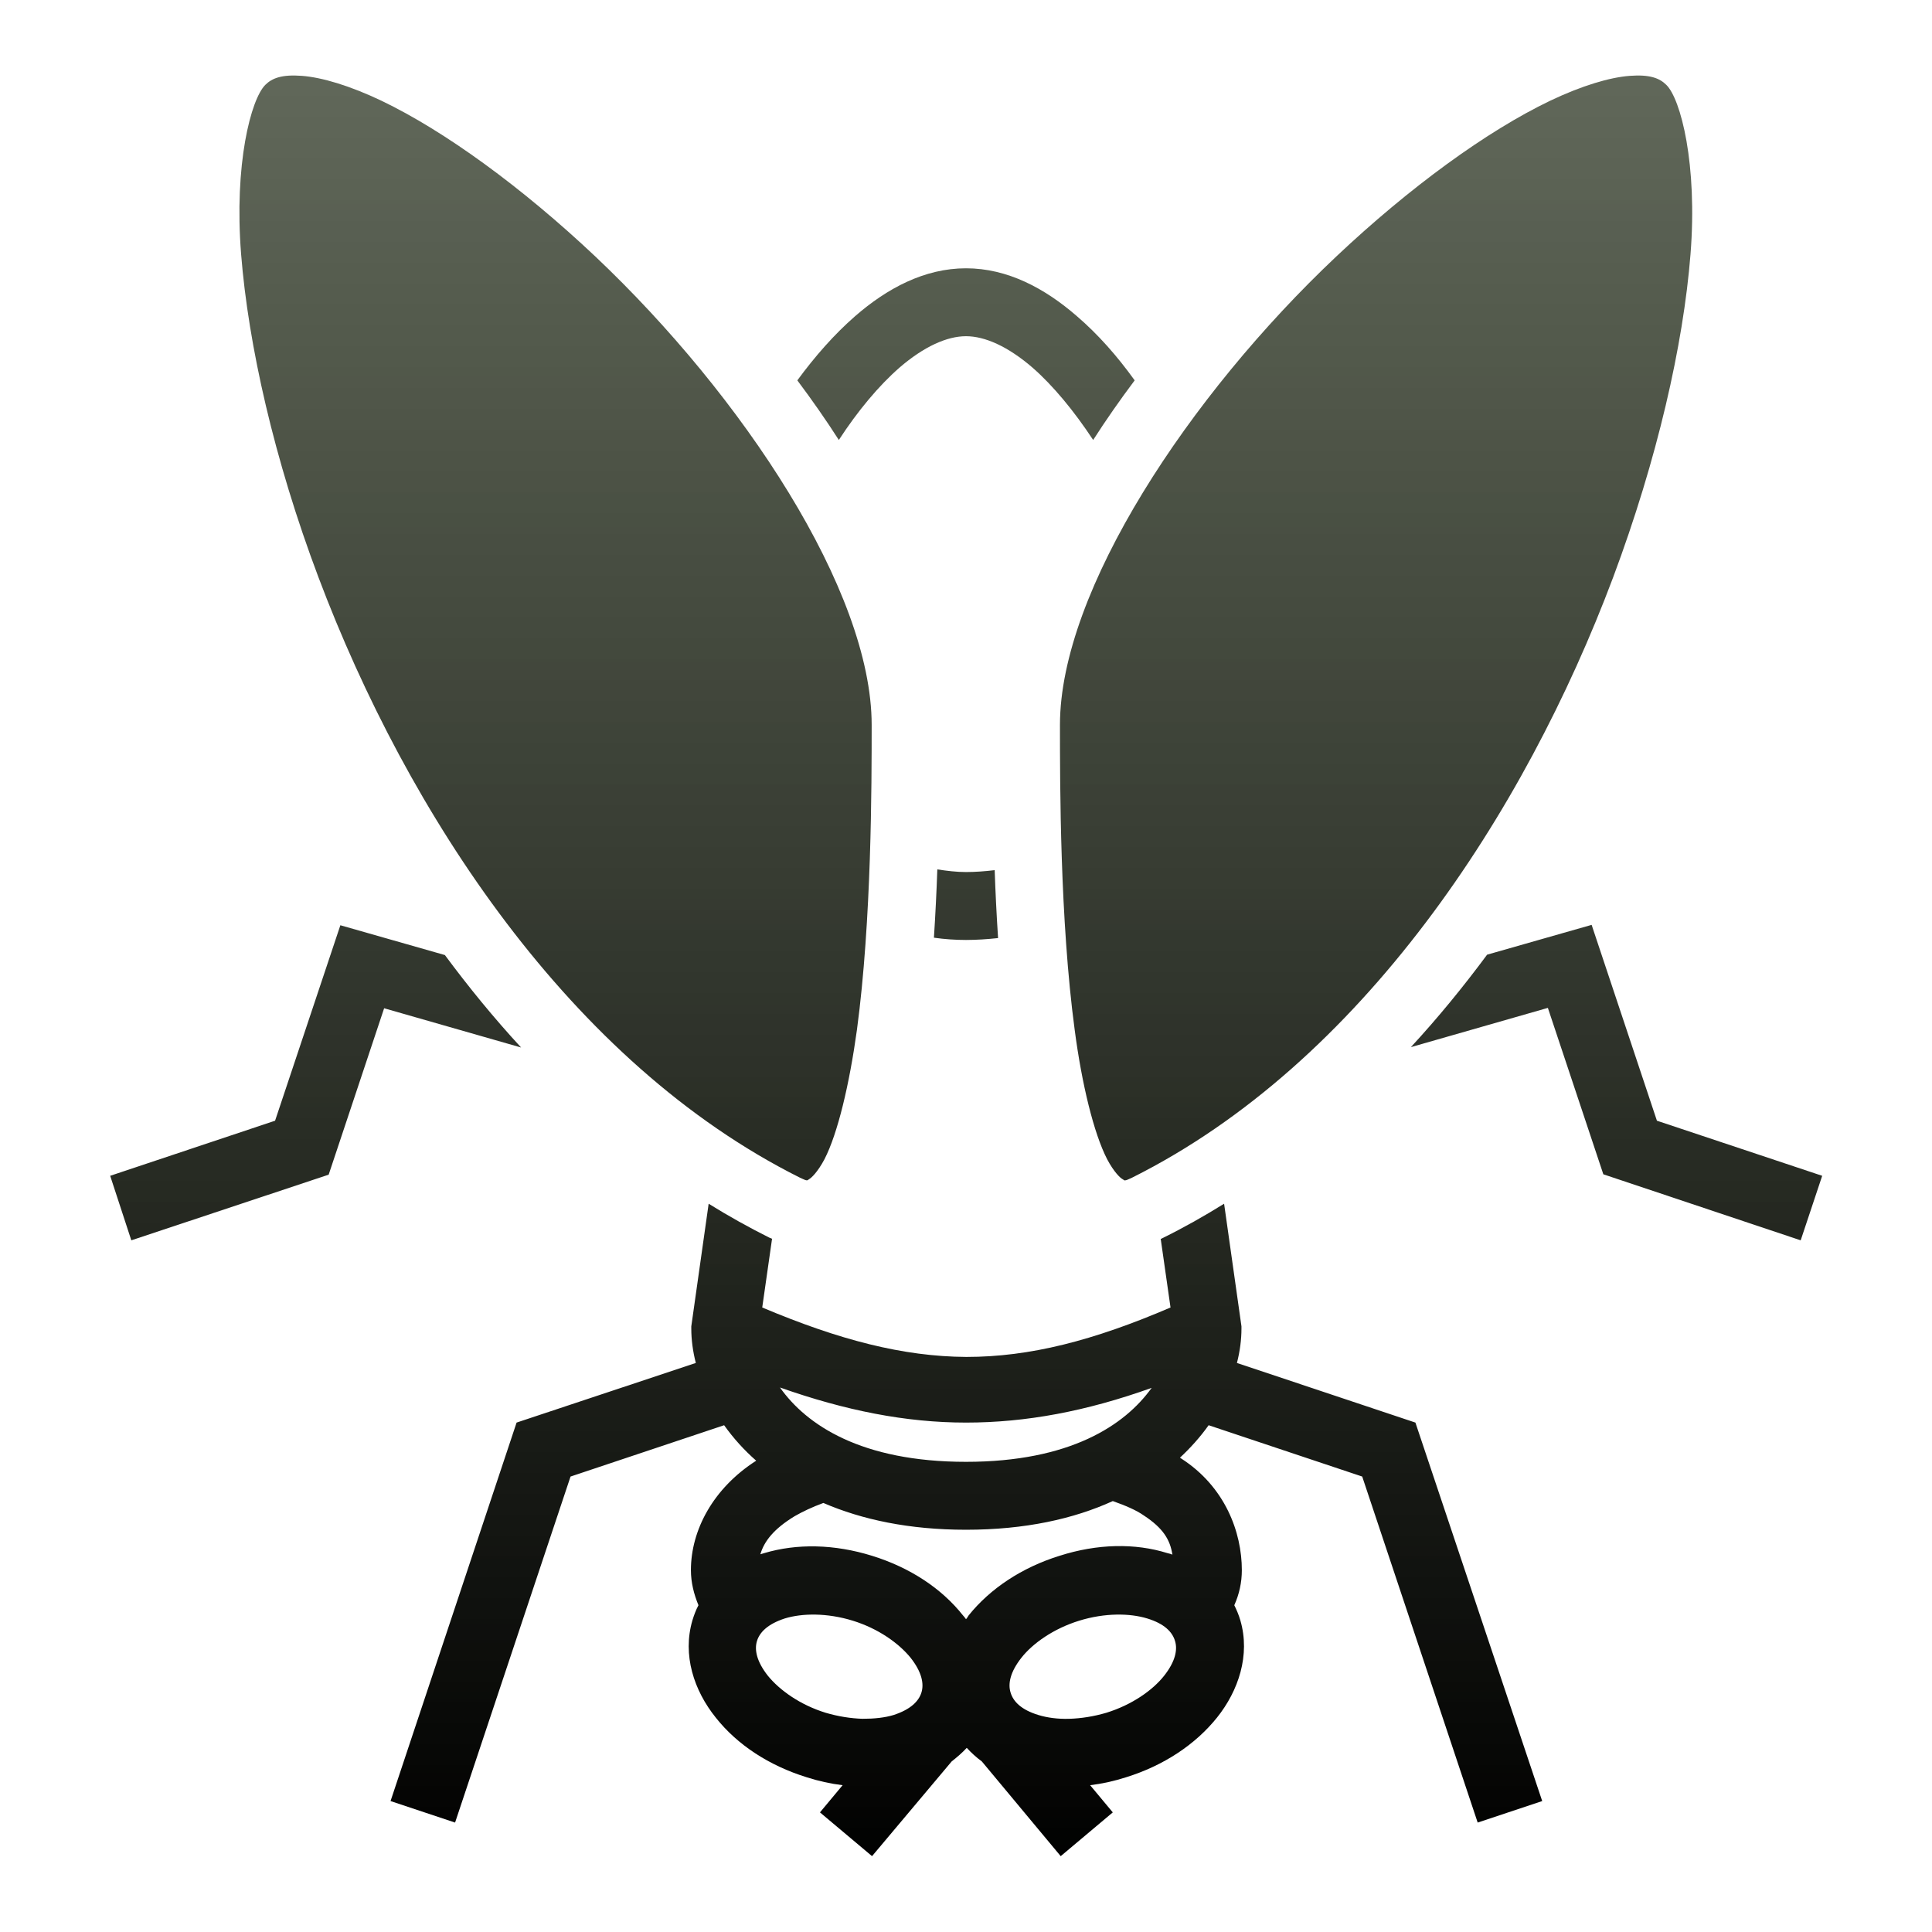
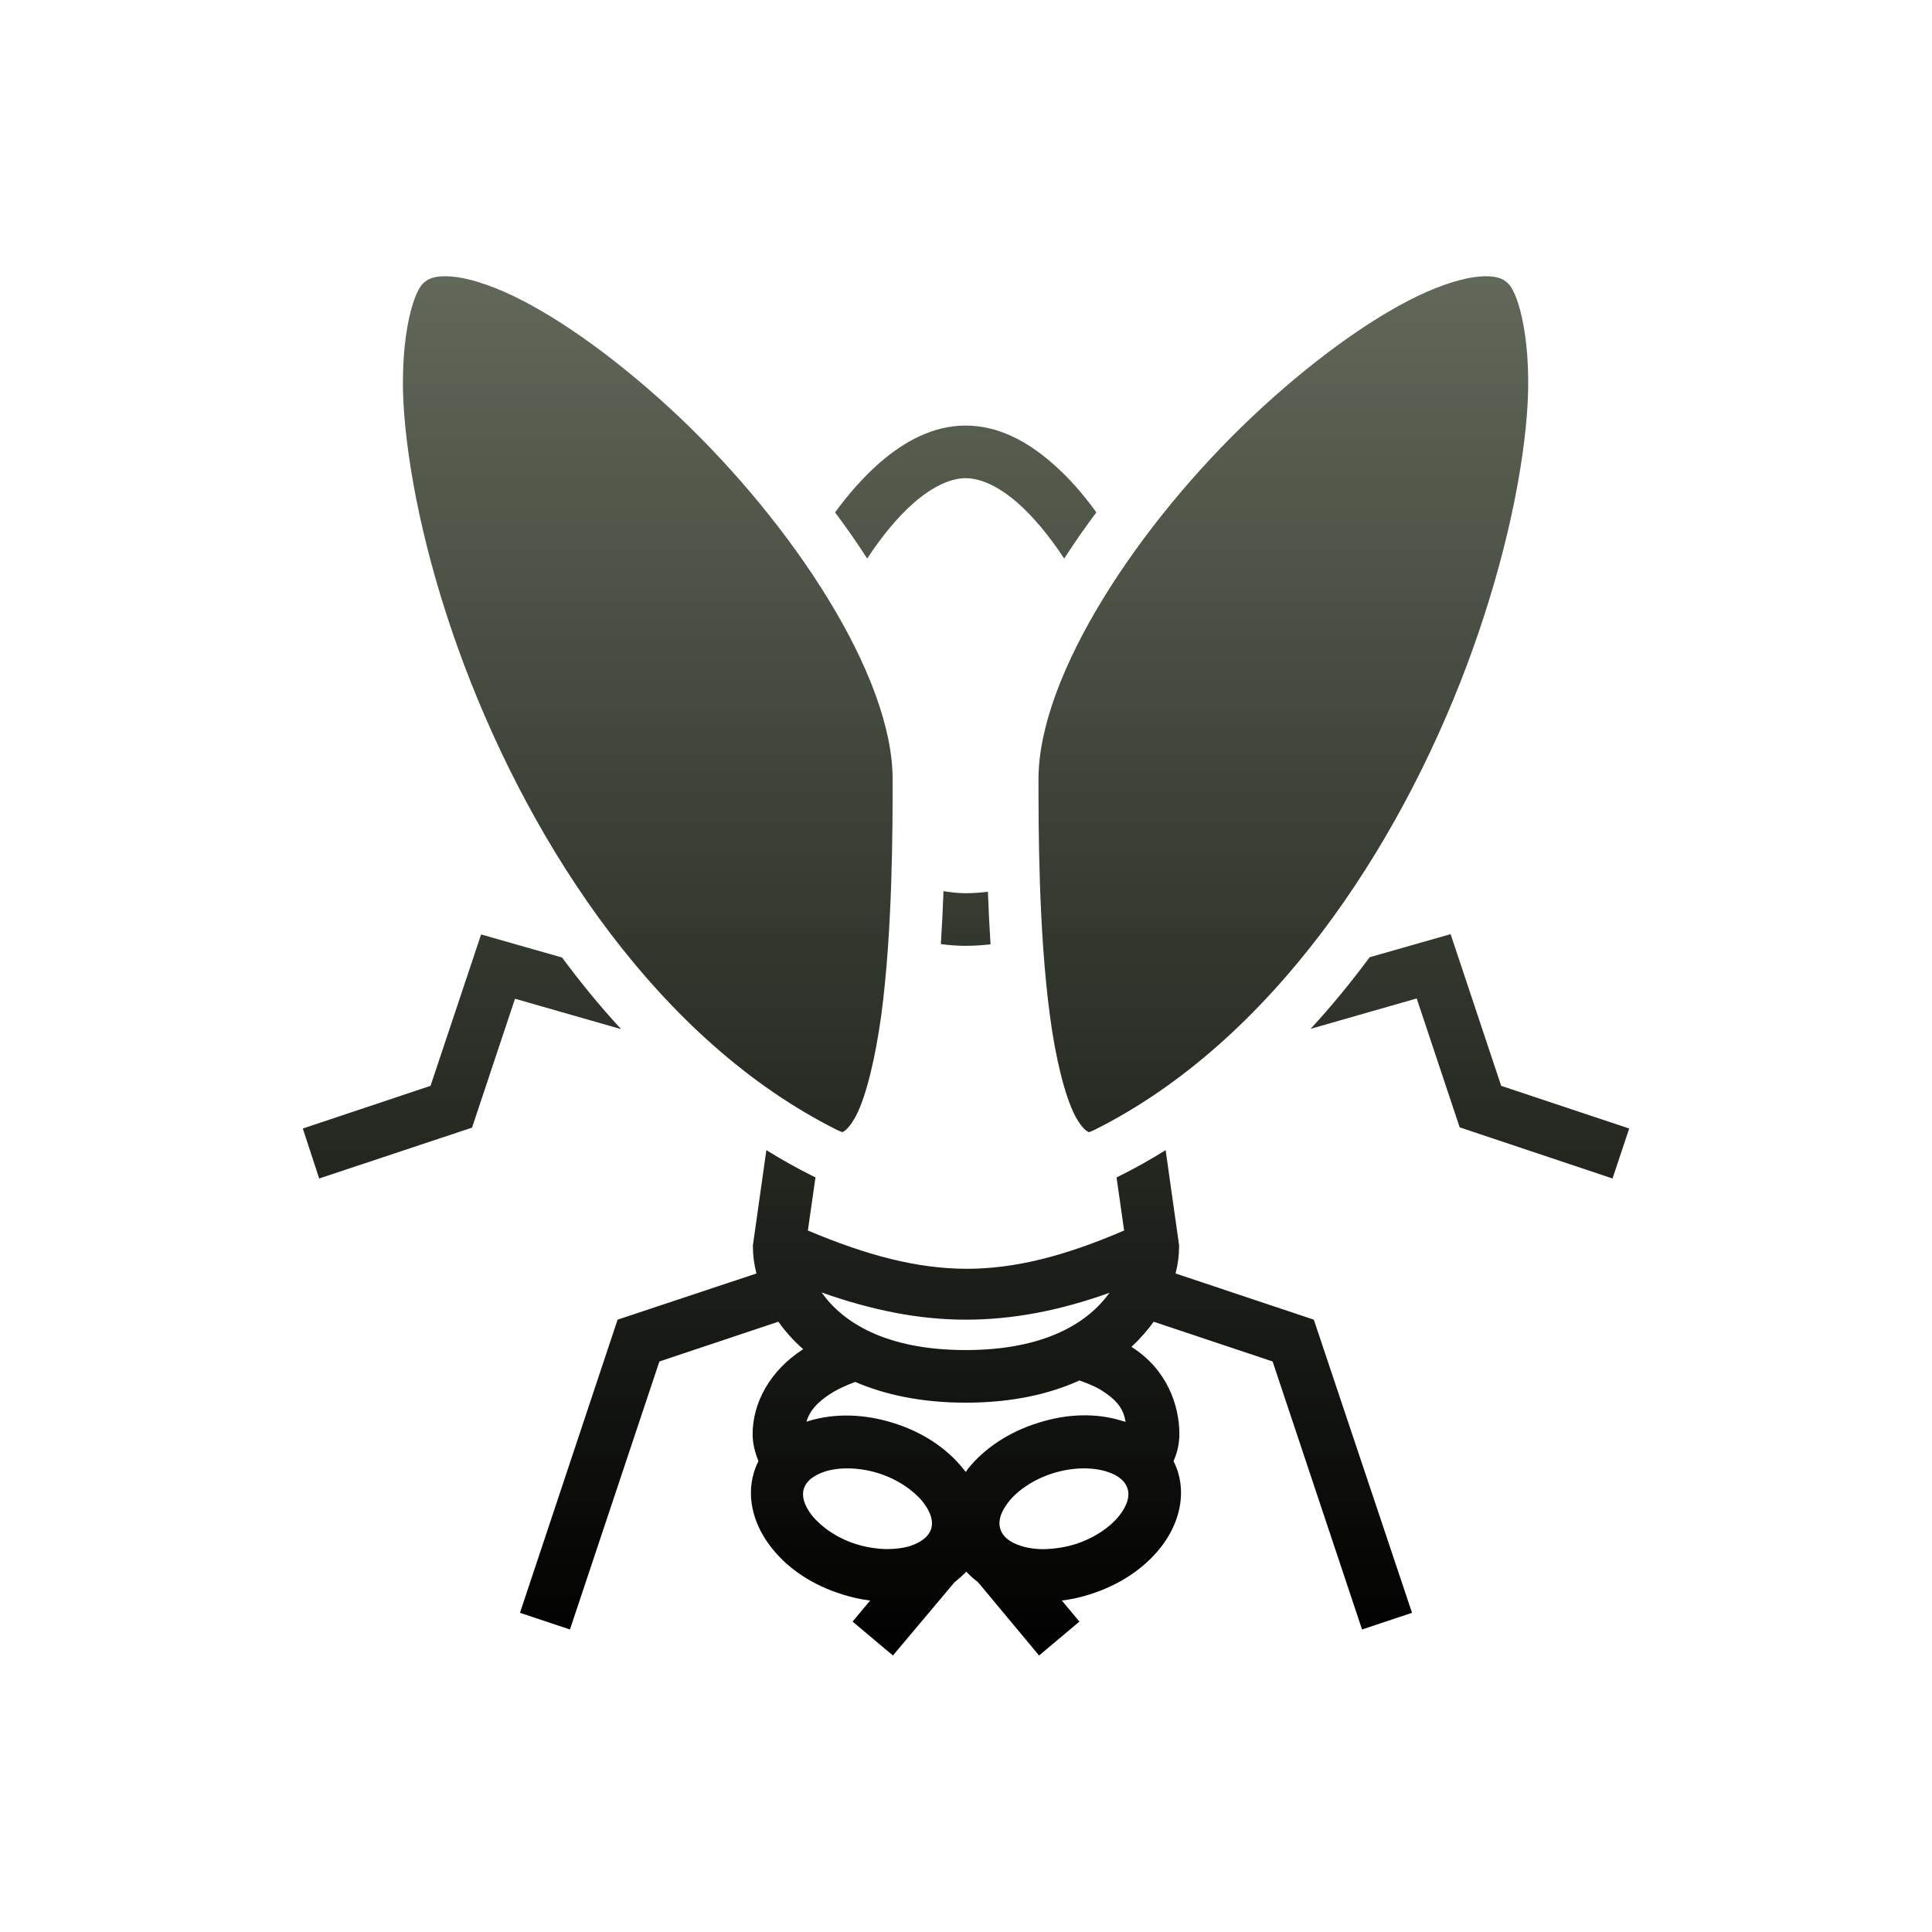
- <svg xmlns="http://www.w3.org/2000/svg" version="1.1" id="Layer_1" x="0px" y="0px" viewBox="0 0 512 512" style="enable-background:new 0 0 512 512;" xml:space="preserve">
+ <svg xmlns="http://www.w3.org/2000/svg" version="1.1" id="Layer_1" x="0px" y="0px" viewBox="0 0 661 661" style="enable-background:new 0 0 661 661;" xml:space="preserve">
  <style type="text/css">
	.st0{fill:url(#SVGID_1_);}
</style>
  <g transform="translate(0,0)">
-     <linearGradient id="SVGID_1_" gradientUnits="userSpaceOnUse" x1="-700.951" y1="796.4" x2="-700.951" y2="795.4" gradientTransform="matrix(-453.691 0 0 471.8903 -317758.969 -375321.625)">
+     <linearGradient id="SVGID_1_" gradientUnits="userSpaceOnUse" x1="-1313.461" y1="72.997" x2="-1313.461" y2="73.997" gradientTransform="matrix(-453.691 0 0 -471.8903 -595575.188 35012.926)">
      <stop offset="0" style="stop-color:#000000" />
      <stop offset="1" style="stop-color:#0F1A04;stop-opacity:0.66" />
    </linearGradient>
-     <path class="st0" d="M281.1,491.9l13.8-11.6l-6-7.2c3.2-0.4,6.4-1.1,9.5-2.1c10-3.1,18.4-8.7,24.1-15.8s8.9-16.6,6.2-25.8   c-0.4-1.4-1-2.8-1.6-4c1.3-2.9,2-6,2-9.3c0-10-4.4-22.1-16.1-29.6c-0.1-0.1-0.2-0.1-0.3-0.2c2.8-2.6,5.4-5.5,7.6-8.6l40.7,13.6   l30.6,91.7l17.1-5.7L375.1,377l-47.3-15.8c0.8-3.1,1.2-6.2,1.2-9.1v-0.6l-4.6-32.5c-5.3,3.3-10.8,6.4-16.3,9.1   c-0.2,0.1-0.3,0.2-0.5,0.2l2.6,18.2c-20.5,8.8-37.3,13.1-54.1,13.1c-16.8-0.1-33.7-4.5-54.1-13.1l2.6-18.2   c-0.2-0.1-0.3-0.2-0.5-0.2c-5.6-2.8-11-5.8-16.3-9.1l-4.6,32.5v0.6c0,2.9,0.4,6,1.2,9.1L136.9,377l-33.4,100.3l17.1,5.7l30.6-91.7   l40.7-13.6c2.5,3.5,5.3,6.6,8.5,9.4c-11.4,7.3-17.3,18.4-17.3,29c0,3.3,0.8,6.4,2,9.3c-0.7,1.3-1.2,2.7-1.6,4   c-2.7,9.2,0.4,18.6,6.2,25.8c5.7,7.2,14.1,12.7,24.1,15.8c3.1,1,6.3,1.7,9.5,2.1l-6,7.2l13.8,11.6l21.1-25.1c1.4-1.1,2.8-2.3,4-3.6   c1.2,1.3,2.5,2.5,4,3.6L281.1,491.9z M283.4,455.5c-3.1,0.1-5.9-0.3-8.2-1c-4.6-1.4-6.7-3.6-7.4-6c-0.7-2.3-0.1-5.4,2.9-9.2   c3-3.8,8.5-7.7,15.3-9.8c6.8-2.1,13.4-2,18-0.6c4.6,1.4,6.7,3.6,7.4,6c0.7,2.3,0.1,5.4-2.9,9.2c-3,3.8-8.5,7.7-15.3,9.8   C289.8,454.9,286.5,455.4,283.4,455.5L283.4,455.5z M228.6,455.5c-3.1-0.1-6.4-0.6-9.8-1.6c-6.8-2.1-12.2-6-15.3-9.8   c-3-3.8-3.6-6.9-2.9-9.2c0.7-2.3,2.8-4.5,7.4-6c4.6-1.4,11.2-1.5,18,0.6c6.8,2.1,12.2,6,15.3,9.8c3,3.8,3.6,6.9,2.9,9.2   c-0.7,2.3-2.8,4.5-7.4,6C234.5,455.2,231.7,455.5,228.6,455.5z M256,429.1c-0.3-0.4-0.5-0.7-0.8-1c-5.7-7.2-14.1-12.7-24.1-15.8   c-10-3.1-19.9-3.3-28.6-0.7c-0.3,0.1-0.7,0.2-1,0.3c1-3.4,3.5-6.7,9.1-10.1c2.1-1.2,4.6-2.4,7.6-3.5c10.2,4.4,22.7,7.1,37.8,7.1   c15.7,0,28.6-2.9,38.9-7.6c3.4,1.2,6.2,2.4,8.2,3.8c5.2,3.4,7,6.5,7.6,10.4c-0.4-0.2-0.9-0.3-1.3-0.4c-8.6-2.7-18.6-2.5-28.6,0.7   c-10,3.1-18.4,8.7-24.1,15.8C256.5,428.4,256.3,428.8,256,429.1L256,429.1z M256,387.4c-27.8,0-42.3-9.8-49.3-19.7   c17.3,6.1,33.3,9.3,49.3,9.3c15.9,0,31.9-3,49.2-9.2C298.1,377.7,283.6,387.4,256,387.4L256,387.4z M477.2,328.7l5.7-17.1   L439.1,297l-17.3-51.9l-27.7,7.9c-6.3,8.5-13,16.7-20.2,24.5l36.3-10.4l14.7,44.1L477.2,328.7z M34.8,328.7l52.3-17.4l14.7-44.1   l36.3,10.4c-7.2-7.8-13.9-16-20.2-24.5l-27.7-7.9L72.9,297l-43.7,14.6L34.8,328.7z M298.2,312.8c0.3,0,0.7-0.2,1.8-0.7   C360.8,281.7,404,215.6,427.5,153c11.7-31.3,18.6-61.6,20.5-85.6c1.9-23.9-2.6-41.2-6.4-44.9c-1.8-1.8-4.4-2.8-9.7-2.4   c-5.3,0.4-12.7,2.6-21.1,6.6c-16.7,8-37.2,22.9-56.7,41.3c-39,36.8-73.2,88.6-73.2,124.1c0,16,0,51.7,3.9,80.8   c1.9,14.5,5.1,27.5,8.6,34.3c1.8,3.4,3.5,5,4.1,5.3C297.9,312.7,297.9,312.9,298.2,312.8L298.2,312.8z M213.8,312.8   c0.3,0,0.3-0.1,0.6-0.3c0.6-0.3,2.3-1.9,4.1-5.3c3.5-6.8,6.6-19.8,8.6-34.3c3.9-29.1,3.9-64.8,3.9-80.8   c0-35.5-34.2-87.2-73.2-124.1c-19.5-18.4-40-33.3-56.7-41.3c-8.4-4-15.8-6.2-21.1-6.6c-5.3-0.4-7.9,0.6-9.7,2.4   c-3.8,3.8-8.3,21-6.4,44.9c1.9,23.9,8.7,54.3,20.5,85.6C108,215.6,151.2,281.7,212,312.1C213.1,312.6,213.5,312.8,213.8,312.8z    M256,249.1c2.8,0,5.7-0.2,8.5-0.5c-0.4-6.1-0.7-12.2-0.9-18c-2.5,0.3-5.1,0.5-7.6,0.5c-2.5,0-5-0.3-7.6-0.7   c-0.2,5.8-0.5,11.9-0.9,18.1C250.3,248.9,253.2,249.1,256,249.1L256,249.1z M289.7,116.6c3.4-5.3,7.1-10.6,11-15.8   c-4.6-6.4-9.7-12.2-15.3-17c-8.5-7.4-18.4-12.7-29.4-12.7c-11,0-20.9,5.3-29.4,12.7c-5.5,4.8-10.6,10.6-15.3,17   c3.9,5.2,7.6,10.5,11,15.8c5-7.7,10.6-14.4,16.1-19.2c6.5-5.6,12.6-8.3,17.6-8.3c5,0,11.1,2.7,17.6,8.3   C279.1,102.2,284.7,109,289.7,116.6L289.7,116.6z" />
+     <path class="st0" d="M355.5,566.4l13.8-11.6l-6-7.2c3.2-0.4,6.4-1.1,9.5-2.1c10-3.1,18.4-8.7,24.1-15.8s8.9-16.6,6.2-25.8   c-0.4-1.4-1-2.8-1.6-4c1.3-2.9,2-6,2-9.3c0-10-4.4-22.1-16.1-29.6c-0.1-0.1-0.2-0.1-0.3-0.2c2.8-2.6,5.4-5.5,7.6-8.6l40.7,13.6   l30.6,91.7l17.1-5.7l-33.6-100.3l-47.3-15.8c0.8-3.1,1.2-6.2,1.2-9.1V426l-4.6-32.5c-5.3,3.3-10.8,6.4-16.3,9.1   c-0.2,0.1-0.3,0.2-0.5,0.2l2.6,18.2c-20.5,8.8-37.3,13.1-54.1,13.1c-16.8-0.1-33.7-4.5-54.1-13.1l2.6-18.2   c-0.2-0.1-0.3-0.2-0.5-0.2c-5.6-2.8-11-5.8-16.3-9.1l-4.6,32.5v0.6c0,2.9,0.4,6,1.2,9.1l-47.5,15.8l-33.4,100.3l17.1,5.7l30.6-91.7   l40.7-13.6c2.5,3.5,5.3,6.6,8.5,9.4c-11.4,7.3-17.3,18.4-17.3,29c0,3.3,0.8,6.4,2,9.3c-0.7,1.3-1.2,2.7-1.6,4   c-2.7,9.2,0.4,18.6,6.2,25.8c5.7,7.2,14.1,12.7,24.1,15.8c3.1,1,6.3,1.7,9.5,2.1l-6,7.2l13.8,11.6l21.1-25.1c1.4-1.1,2.8-2.3,4-3.6   c1.2,1.3,2.5,2.5,4,3.6L355.5,566.4z M357.8,530c-3.1,0.1-5.9-0.3-8.2-1c-4.6-1.4-6.7-3.6-7.4-6c-0.7-2.3-0.1-5.4,2.9-9.2   c3-3.8,8.5-7.7,15.3-9.8c6.8-2.1,13.4-2,18-0.6s6.7,3.6,7.4,6c0.7,2.3,0.1,5.4-2.9,9.2c-3,3.8-8.5,7.7-15.3,9.8   C364.2,529.4,360.9,529.9,357.8,530L357.8,530z M303,530c-3.1-0.1-6.4-0.6-9.8-1.6c-6.8-2.1-12.2-6-15.3-9.8   c-3-3.8-3.6-6.9-2.9-9.2c0.7-2.3,2.8-4.5,7.4-6c4.6-1.4,11.2-1.5,18,0.6c6.8,2.1,12.2,6,15.3,9.8c3,3.8,3.6,6.9,2.9,9.2   s-2.8,4.5-7.4,6C308.9,529.7,306.1,530,303,530z M330.4,503.6c-0.3-0.4-0.5-0.7-0.8-1c-5.7-7.2-14.1-12.7-24.1-15.8   c-10-3.1-19.9-3.3-28.6-0.7c-0.3,0.1-0.7,0.2-1,0.3c1-3.4,3.5-6.7,9.1-10.1c2.1-1.2,4.6-2.4,7.6-3.5c10.2,4.4,22.7,7.1,37.8,7.1   c15.7,0,28.6-2.9,38.9-7.6c3.4,1.2,6.2,2.4,8.2,3.8c5.2,3.4,7,6.5,7.6,10.4c-0.4-0.2-0.9-0.3-1.3-0.4c-8.6-2.7-18.6-2.5-28.6,0.7   c-10,3.1-18.4,8.7-24.1,15.8C330.9,502.9,330.7,503.3,330.4,503.6L330.4,503.6z M330.4,461.9c-27.8,0-42.3-9.8-49.3-19.7   c17.3,6.1,33.3,9.3,49.3,9.3c15.9,0,31.9-3,49.2-9.2C372.5,452.2,358,461.9,330.4,461.9L330.4,461.9z M551.7,403.2l5.7-17.1   l-43.8-14.6l-17.3-51.9l-27.7,7.9c-6.3,8.5-13,16.7-20.2,24.5l36.3-10.4l14.7,44.1L551.7,403.2z M109.2,403.2l52.3-17.4l14.7-44.1   l36.3,10.4c-7.2-7.8-13.9-16-20.2-24.5l-27.7-7.9l-17.3,51.8l-43.7,14.6L109.2,403.2z M372.6,387.3c0.3,0,0.7-0.2,1.8-0.7   c60.8-30.4,104-96.5,127.5-159.1c11.7-31.3,18.6-61.6,20.5-85.6c1.9-23.9-2.6-41.2-6.4-44.9c-1.8-1.8-4.4-2.8-9.7-2.4   c-5.3,0.4-12.7,2.6-21.1,6.6c-16.7,8-37.2,22.9-56.7,41.3c-39,36.8-73.2,88.6-73.2,124.1c0,16,0,51.7,3.9,80.8   c1.9,14.5,5.1,27.5,8.6,34.3c1.8,3.4,3.5,5,4.1,5.3C372.3,387.2,372.3,387.4,372.6,387.3L372.6,387.3z M288.2,387.3   c0.3,0,0.3-0.1,0.6-0.3c0.6-0.3,2.3-1.9,4.1-5.3c3.5-6.8,6.6-19.8,8.6-34.3c3.9-29.1,3.9-64.8,3.9-80.8   c0-35.5-34.2-87.2-73.2-124.1c-19.5-18.4-40-33.3-56.7-41.3c-8.4-4-15.8-6.2-21.1-6.6c-5.3-0.4-7.9,0.6-9.7,2.4   c-3.8,3.8-8.3,21-6.4,44.9c1.9,23.9,8.7,54.3,20.5,85.6c23.6,62.6,66.8,128.7,127.6,159.1C287.5,387.1,287.9,387.3,288.2,387.3z    M330.4,323.6c2.8,0,5.7-0.2,8.5-0.5c-0.4-6.1-0.7-12.2-0.9-18c-2.5,0.3-5.1,0.5-7.6,0.5s-5-0.3-7.6-0.7   c-0.2,5.8-0.5,11.9-0.9,18.1C324.8,323.4,327.6,323.6,330.4,323.6L330.4,323.6z M364.1,191.1c3.4-5.3,7.1-10.6,11-15.8   c-4.6-6.4-9.7-12.2-15.3-17c-8.5-7.4-18.4-12.7-29.4-12.7s-20.9,5.3-29.4,12.7c-5.5,4.8-10.6,10.6-15.3,17   c3.9,5.2,7.6,10.5,11,15.8c5-7.7,10.6-14.4,16.1-19.2c6.5-5.6,12.6-8.3,17.6-8.3c5,0,11.1,2.7,17.6,8.3   C353.5,176.7,359.1,183.5,364.1,191.1L364.1,191.1z" />
  </g>
</svg>
